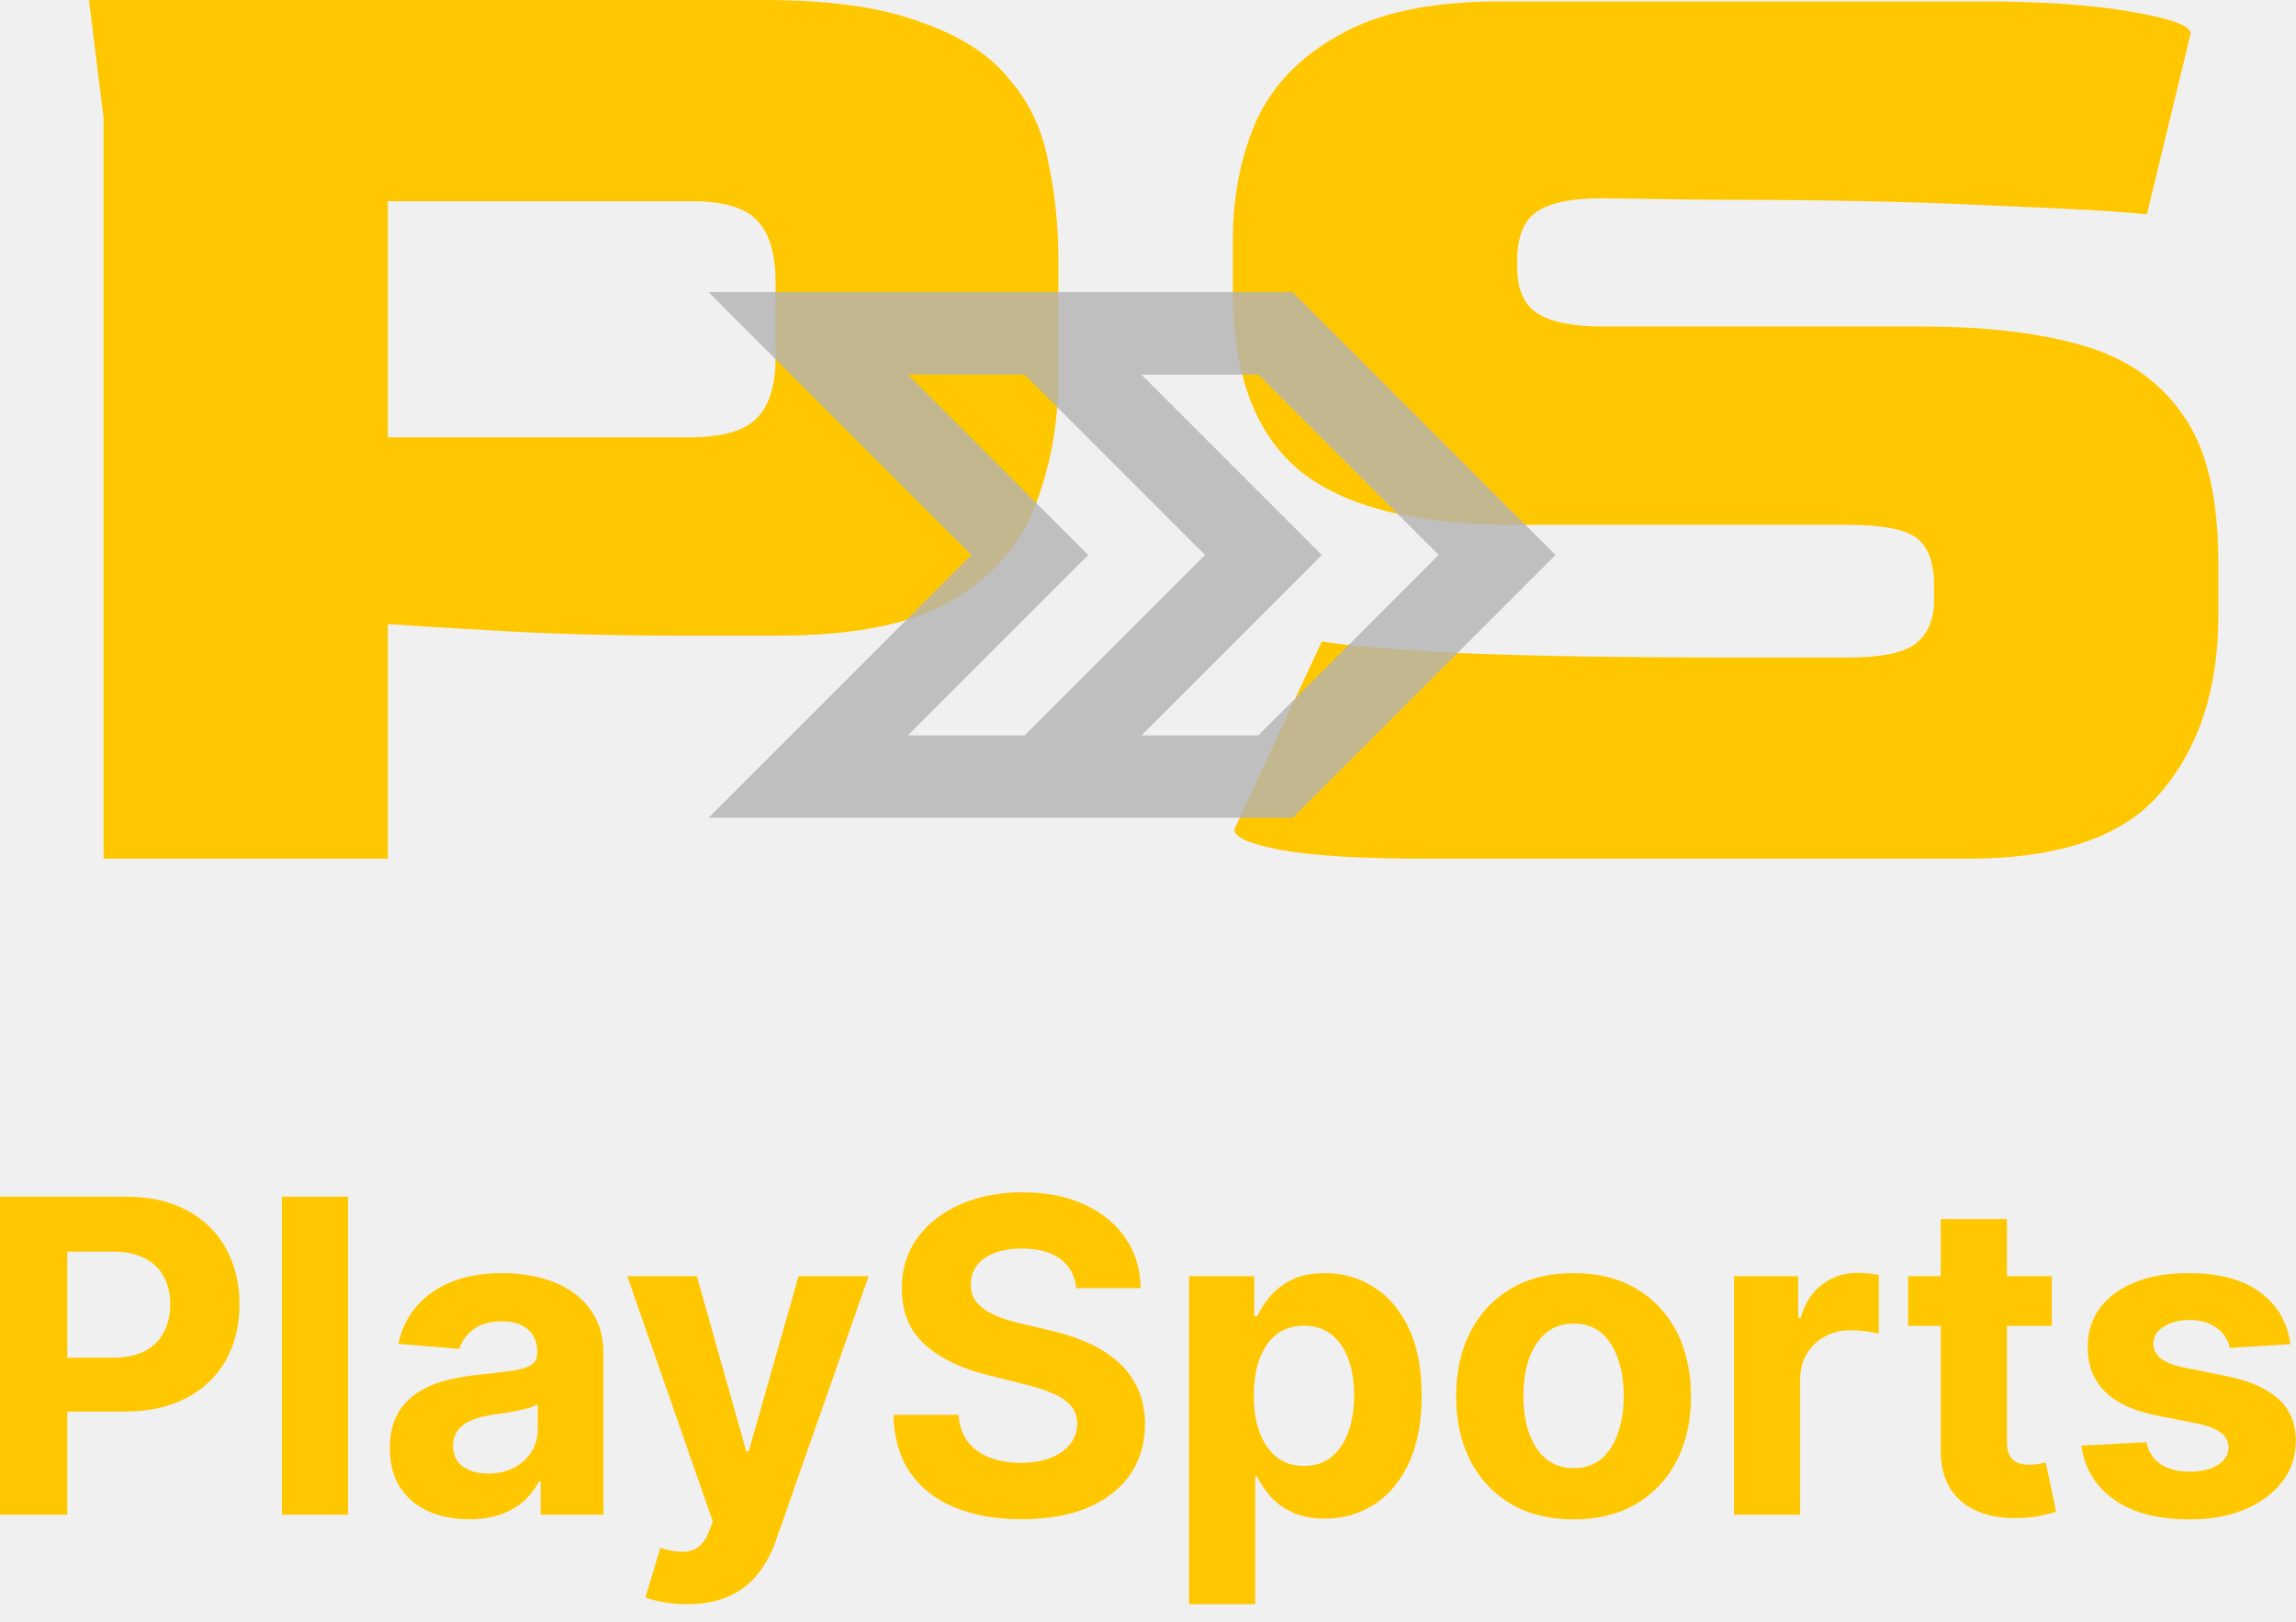
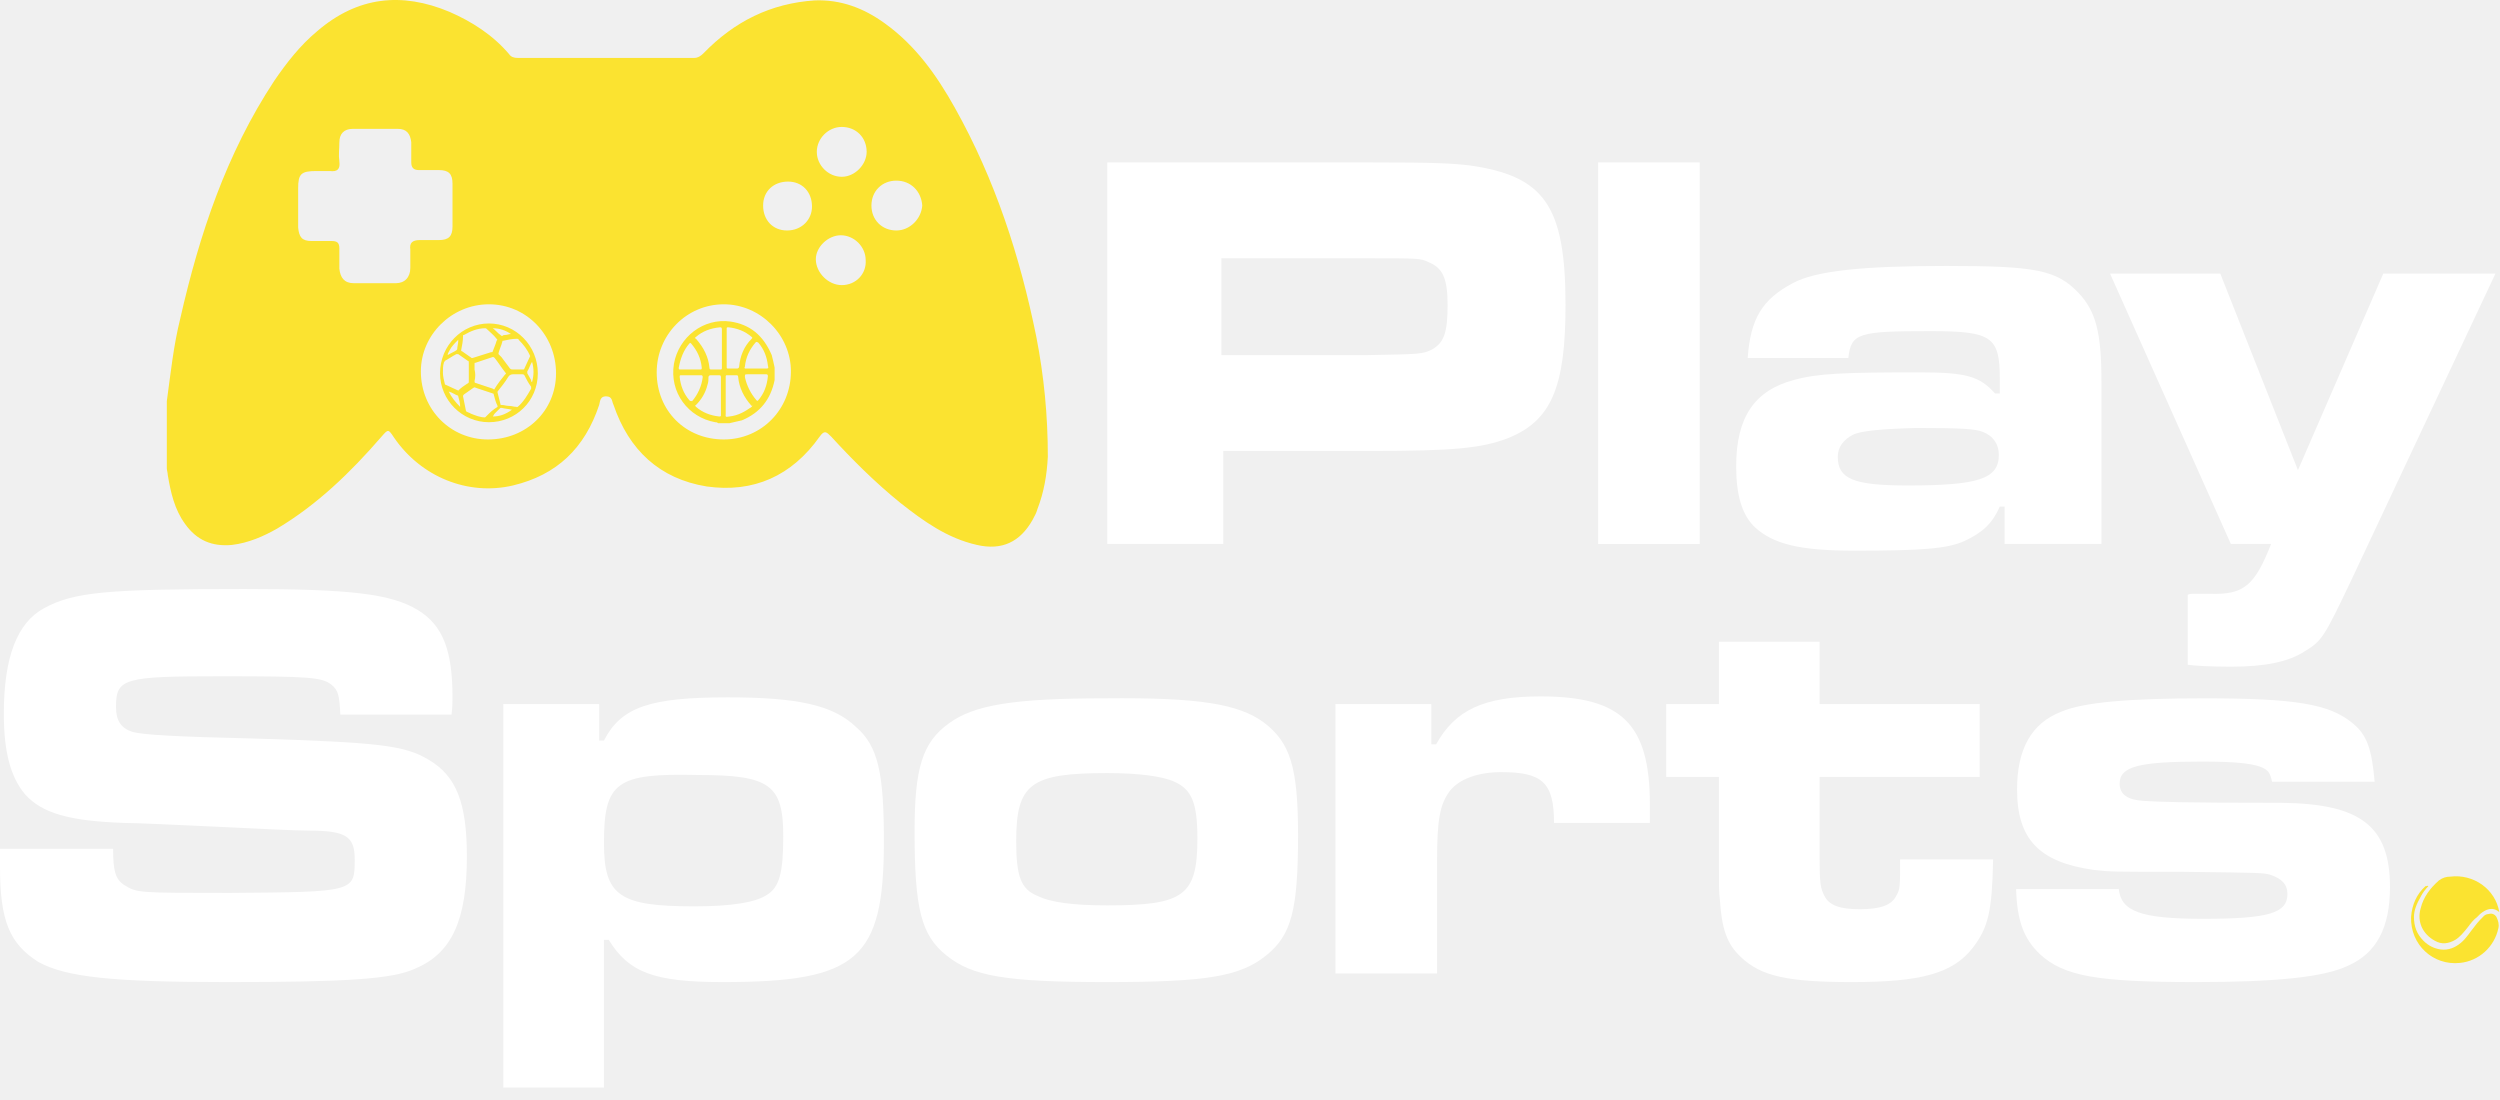
- <svg xmlns="http://www.w3.org/2000/svg" width="126" height="89" viewBox="0 0 126 89" fill="none">
-   <path d="M5.683 47.12V6.48L4.883 0H41.923C45.496 0 48.35 0.4 50.483 1.2C52.67 1.947 54.296 2.987 55.363 4.32C56.483 5.6 57.203 7.12 57.523 8.88C57.896 10.587 58.083 12.4 58.083 14.32V20.64C58.083 23.2 57.656 25.573 56.803 27.76C56.003 29.893 54.483 31.627 52.243 32.96C50.056 34.24 46.883 34.88 42.723 34.88H37.203C33.843 34.88 30.696 34.8 27.763 34.64C24.883 34.48 22.723 34.347 21.283 34.24V47.12H5.683ZM21.283 24H37.843C39.603 24 40.83 23.653 41.523 22.96C42.216 22.267 42.563 21.147 42.563 19.6V15.52C42.563 13.973 42.243 12.853 41.603 12.16C40.963 11.413 39.736 11.04 37.923 11.04H21.283V24Z" fill="#FFC700" />
-   <path d="M78.298 47.12C74.671 47.12 72.005 46.96 70.298 46.64C68.591 46.32 67.738 45.947 67.738 45.52L72.538 35.2C73.765 35.413 76.298 35.627 80.138 35.84C83.978 36 88.965 36.08 95.098 36.08H101.418C103.285 36.08 104.538 35.813 105.178 35.28C105.818 34.747 106.138 33.973 106.138 32.96V32.16C106.138 30.88 105.818 30 105.178 29.52C104.538 29.04 103.285 28.8 101.418 28.8H83.098C77.711 28.8 73.791 27.813 71.338 25.84C68.885 23.813 67.658 20.533 67.658 16V13.12C67.658 10.773 68.085 8.613 68.938 6.64C69.845 4.667 71.365 3.093 73.498 1.92C75.631 0.693 78.565 0.08 82.298 0.08H108.858C112.111 0.08 114.805 0.267 116.938 0.64C119.125 1.013 120.218 1.413 120.218 1.84L117.818 11.76C116.325 11.6 113.498 11.44 109.338 11.28C105.231 11.067 100.005 10.96 93.658 10.96L87.898 10.88C86.245 10.88 85.071 11.12 84.378 11.6C83.685 12.027 83.311 12.853 83.258 14.08V14.64C83.258 15.867 83.631 16.72 84.378 17.2C85.125 17.68 86.325 17.92 87.978 17.92H105.578C108.991 17.92 111.898 18.267 114.298 18.96C116.698 19.653 118.538 20.933 119.818 22.8C121.098 24.613 121.738 27.307 121.738 30.88V33.76C121.738 37.76 120.698 40.987 118.618 43.44C116.591 45.893 113.045 47.12 107.978 47.12H78.298Z" fill="#FFC700" />
-   <path d="M0 83.12V65.665H6.886C8.21 65.665 9.338 65.918 10.27 66.424C11.202 66.924 11.912 67.62 12.401 68.512C12.895 69.398 13.142 70.421 13.142 71.58C13.142 72.739 12.892 73.762 12.392 74.648C11.892 75.535 11.168 76.225 10.219 76.719C9.276 77.214 8.134 77.461 6.793 77.461H2.403V74.504H6.196C6.906 74.504 7.491 74.381 7.952 74.137C8.418 73.887 8.764 73.543 8.991 73.106C9.224 72.663 9.341 72.154 9.341 71.58C9.341 71.001 9.224 70.495 8.991 70.063C8.764 69.626 8.418 69.288 7.952 69.049C7.486 68.805 6.895 68.683 6.179 68.683H3.69V83.12H0Z" fill="#FFC700" />
-   <path d="M19.102 65.665V83.12H15.471V65.665H19.102Z" fill="#FFC700" />
-   <path d="M25.743 83.367C24.908 83.367 24.163 83.222 23.51 82.933C22.857 82.637 22.34 82.202 21.959 81.629C21.584 81.049 21.396 80.327 21.396 79.464C21.396 78.737 21.53 78.126 21.797 77.631C22.064 77.137 22.428 76.739 22.888 76.438C23.348 76.137 23.871 75.91 24.456 75.756C25.047 75.603 25.666 75.495 26.314 75.433C27.075 75.353 27.689 75.279 28.155 75.211C28.621 75.137 28.959 75.029 29.169 74.887C29.379 74.745 29.484 74.535 29.484 74.256V74.205C29.484 73.665 29.314 73.248 28.973 72.952C28.638 72.657 28.16 72.509 27.541 72.509C26.888 72.509 26.368 72.654 25.982 72.944C25.595 73.228 25.34 73.586 25.215 74.018L21.857 73.745C22.027 72.95 22.362 72.262 22.862 71.683C23.362 71.097 24.007 70.648 24.797 70.336C25.592 70.018 26.513 69.859 27.558 69.859C28.285 69.859 28.982 69.944 29.646 70.114C30.317 70.285 30.91 70.549 31.428 70.907C31.95 71.265 32.362 71.725 32.663 72.288C32.965 72.844 33.115 73.512 33.115 74.29V83.12H29.672V81.305H29.57C29.359 81.714 29.078 82.075 28.726 82.387C28.374 82.694 27.95 82.935 27.456 83.112C26.962 83.282 26.391 83.367 25.743 83.367ZM26.783 80.862C27.317 80.862 27.788 80.756 28.197 80.546C28.607 80.33 28.928 80.04 29.16 79.677C29.393 79.313 29.51 78.901 29.51 78.441V77.052C29.396 77.126 29.24 77.194 29.041 77.256C28.848 77.313 28.629 77.367 28.385 77.418C28.141 77.464 27.896 77.506 27.652 77.546C27.408 77.58 27.186 77.612 26.987 77.64C26.561 77.702 26.189 77.802 25.871 77.938C25.553 78.075 25.305 78.259 25.129 78.492C24.953 78.719 24.865 79.004 24.865 79.344C24.865 79.839 25.044 80.217 25.402 80.478C25.766 80.734 26.226 80.862 26.783 80.862Z" fill="#FFC700" />
-   <path d="M37.705 88.029C37.244 88.029 36.812 87.992 36.409 87.918C36.011 87.85 35.682 87.762 35.42 87.654L36.239 84.944C36.665 85.075 37.048 85.146 37.389 85.157C37.736 85.168 38.034 85.089 38.284 84.918C38.54 84.748 38.747 84.458 38.906 84.049L39.119 83.495L34.423 70.029H38.242L40.952 79.643H41.088L43.824 70.029H47.668L42.58 84.535C42.335 85.239 42.003 85.853 41.582 86.376C41.168 86.904 40.642 87.31 40.006 87.594C39.369 87.884 38.602 88.029 37.705 88.029Z" fill="#FFC700" />
-   <path d="M59.062 70.685C58.994 69.998 58.702 69.464 58.185 69.083C57.668 68.702 56.966 68.512 56.08 68.512C55.477 68.512 54.969 68.597 54.554 68.768C54.139 68.933 53.821 69.163 53.599 69.458C53.383 69.754 53.276 70.089 53.276 70.464C53.264 70.776 53.33 71.049 53.472 71.282C53.619 71.515 53.821 71.717 54.077 71.887C54.332 72.052 54.628 72.197 54.963 72.322C55.298 72.441 55.656 72.543 56.037 72.629L57.605 73.004C58.367 73.174 59.065 73.401 59.702 73.685C60.338 73.969 60.889 74.319 61.355 74.734C61.821 75.148 62.182 75.637 62.438 76.2C62.699 76.762 62.832 77.407 62.838 78.134C62.832 79.202 62.56 80.129 62.02 80.913C61.486 81.691 60.713 82.296 59.702 82.728C58.696 83.154 57.483 83.367 56.062 83.367C54.653 83.367 53.426 83.151 52.381 82.719C51.341 82.288 50.528 81.648 49.943 80.802C49.364 79.95 49.06 78.896 49.031 77.64H52.602C52.642 78.225 52.81 78.714 53.105 79.106C53.406 79.492 53.807 79.785 54.307 79.984C54.812 80.177 55.383 80.273 56.02 80.273C56.645 80.273 57.188 80.183 57.648 80.001C58.114 79.819 58.474 79.566 58.73 79.242C58.986 78.918 59.114 78.546 59.114 78.126C59.114 77.734 58.997 77.404 58.764 77.137C58.537 76.87 58.202 76.643 57.758 76.455C57.321 76.268 56.784 76.097 56.148 75.944L54.247 75.467C52.776 75.109 51.614 74.549 50.761 73.788C49.909 73.026 49.486 72.001 49.492 70.711C49.486 69.654 49.767 68.731 50.335 67.941C50.909 67.151 51.696 66.535 52.696 66.092C53.696 65.648 54.832 65.427 56.105 65.427C57.401 65.427 58.531 65.648 59.497 66.092C60.469 66.535 61.224 67.151 61.764 67.941C62.304 68.731 62.582 69.646 62.599 70.685H59.062Z" fill="#FFC700" />
-   <path d="M65.252 88.029V70.029H68.832V72.228H68.994C69.153 71.876 69.383 71.518 69.684 71.154C69.991 70.785 70.388 70.478 70.877 70.234C71.371 69.984 71.985 69.859 72.718 69.859C73.673 69.859 74.553 70.109 75.36 70.609C76.167 71.103 76.812 71.85 77.295 72.85C77.778 73.844 78.019 75.092 78.019 76.592C78.019 78.052 77.783 79.285 77.312 80.29C76.846 81.29 76.21 82.049 75.403 82.566C74.602 83.077 73.704 83.333 72.71 83.333C72.005 83.333 71.406 83.217 70.911 82.984C70.423 82.751 70.022 82.458 69.71 82.106C69.397 81.748 69.158 81.387 68.994 81.023H68.883V88.029H65.252ZM68.806 76.575C68.806 77.353 68.914 78.032 69.13 78.612C69.346 79.191 69.658 79.643 70.067 79.967C70.477 80.285 70.974 80.444 71.559 80.444C72.15 80.444 72.65 80.282 73.059 79.958C73.468 79.629 73.778 79.174 73.988 78.594C74.204 78.009 74.312 77.336 74.312 76.575C74.312 75.819 74.207 75.154 73.996 74.58C73.786 74.006 73.477 73.558 73.067 73.234C72.658 72.91 72.156 72.748 71.559 72.748C70.968 72.748 70.468 72.904 70.059 73.217C69.656 73.529 69.346 73.972 69.13 74.546C68.914 75.12 68.806 75.796 68.806 76.575Z" fill="#FFC700" />
-   <path d="M86.354 83.376C85.031 83.376 83.886 83.094 82.92 82.532C81.96 81.964 81.218 81.174 80.695 80.163C80.173 79.146 79.911 77.967 79.911 76.626C79.911 75.273 80.173 74.092 80.695 73.08C81.218 72.063 81.96 71.273 82.92 70.711C83.886 70.143 85.031 69.859 86.354 69.859C87.678 69.859 88.82 70.143 89.781 70.711C90.746 71.273 91.491 72.063 92.013 73.08C92.536 74.092 92.798 75.273 92.798 76.626C92.798 77.967 92.536 79.146 92.013 80.163C91.491 81.174 90.746 81.964 89.781 82.532C88.82 83.094 87.678 83.376 86.354 83.376ZM86.371 80.563C86.974 80.563 87.477 80.393 87.88 80.052C88.283 79.705 88.587 79.234 88.792 78.637C89.002 78.04 89.107 77.362 89.107 76.6C89.107 75.839 89.002 75.16 88.792 74.563C88.587 73.967 88.283 73.495 87.88 73.148C87.477 72.802 86.974 72.629 86.371 72.629C85.763 72.629 85.252 72.802 84.837 73.148C84.428 73.495 84.119 73.967 83.908 74.563C83.704 75.16 83.602 75.839 83.602 76.6C83.602 77.362 83.704 78.04 83.908 78.637C84.119 79.234 84.428 79.705 84.837 80.052C85.252 80.393 85.763 80.563 86.371 80.563Z" fill="#FFC700" />
-   <path d="M95.158 83.12V70.029H98.678V72.313H98.815C99.053 71.501 99.454 70.887 100.016 70.472C100.579 70.052 101.227 69.842 101.96 69.842C102.141 69.842 102.337 69.853 102.548 69.876C102.758 69.898 102.942 69.93 103.102 69.969V73.191C102.931 73.14 102.695 73.094 102.394 73.055C102.093 73.015 101.817 72.995 101.567 72.995C101.033 72.995 100.556 73.112 100.136 73.344C99.721 73.572 99.391 73.89 99.147 74.299C98.908 74.708 98.789 75.18 98.789 75.714V83.12H95.158Z" fill="#FFC700" />
-   <path d="M112.598 70.029V72.756H104.714V70.029H112.598ZM106.504 66.893H110.135V79.097C110.135 79.433 110.186 79.694 110.288 79.881C110.391 80.063 110.533 80.191 110.714 80.265C110.902 80.339 111.118 80.376 111.362 80.376C111.533 80.376 111.703 80.362 111.874 80.333C112.044 80.299 112.175 80.273 112.266 80.256L112.837 82.958C112.655 83.015 112.399 83.08 112.07 83.154C111.74 83.234 111.339 83.282 110.868 83.299C109.993 83.333 109.226 83.217 108.567 82.95C107.913 82.683 107.405 82.268 107.041 81.705C106.678 81.143 106.499 80.433 106.504 79.575V66.893Z" fill="#FFC700" />
-   <path d="M125.691 73.762L122.367 73.967C122.31 73.683 122.188 73.427 122.001 73.2C121.813 72.967 121.566 72.782 121.259 72.646C120.958 72.504 120.597 72.433 120.177 72.433C119.614 72.433 119.14 72.552 118.754 72.79C118.367 73.023 118.174 73.336 118.174 73.728C118.174 74.04 118.299 74.305 118.549 74.521C118.799 74.737 119.228 74.91 119.836 75.04L122.205 75.518C123.478 75.779 124.427 76.2 125.052 76.779C125.677 77.359 125.989 78.12 125.989 79.063C125.989 79.921 125.737 80.674 125.231 81.322C124.731 81.969 124.043 82.475 123.168 82.839C122.299 83.197 121.296 83.376 120.16 83.376C118.427 83.376 117.046 83.015 116.018 82.293C114.995 81.566 114.396 80.577 114.219 79.327L117.79 79.14C117.898 79.668 118.16 80.072 118.575 80.35C118.989 80.623 119.521 80.759 120.168 80.759C120.805 80.759 121.316 80.637 121.702 80.393C122.094 80.143 122.293 79.822 122.299 79.43C122.293 79.1 122.154 78.83 121.881 78.62C121.609 78.404 121.188 78.239 120.62 78.126L118.353 77.674C117.075 77.418 116.123 76.975 115.498 76.344C114.879 75.714 114.569 74.91 114.569 73.933C114.569 73.092 114.796 72.367 115.251 71.759C115.711 71.151 116.356 70.683 117.185 70.353C118.021 70.023 118.998 69.859 120.117 69.859C121.771 69.859 123.072 70.208 124.021 70.907C124.975 71.606 125.532 72.558 125.691 73.762Z" fill="#FFC700" />
-   <path d="M38.881 44.881L53.307 30.455L38.881 16.029H70.939L85.365 30.455L70.939 44.881H38.881ZM62.644 40.353H69.055L78.953 30.455L69.055 20.557H62.644L72.542 30.455L62.644 40.353ZM49.821 40.353H56.232L66.13 30.455L56.232 20.557H49.821L59.719 30.455L49.821 40.353Z" fill="#B3B3B3" fill-opacity="0.8" />
+ <svg xmlns="http://www.w3.org/2000/svg" width="150" height="66" viewBox="0 0 150 66" fill="none">
+   <path d="M66.437 9.745H82.14C86.281 9.745 86.972 9.802 88.122 9.917C92.666 10.55 93.931 12.333 93.931 18.315C93.931 23.262 93.069 25.275 90.423 26.311C88.87 26.886 87.317 27.058 82.197 27.058H73.397V32.638H66.437V9.745ZM82.082 21.306C85.246 21.249 85.361 21.249 85.936 20.961C86.626 20.558 86.856 19.983 86.856 18.315C86.856 16.705 86.569 16.072 85.706 15.727C85.246 15.497 85.131 15.497 82.025 15.497H73.282V21.306H82.082Z" fill="white" />
+   <path d="M101.984 9.745V32.638H95.887V9.745H101.984Z" fill="white" />
+   <path d="M104.861 21.479C105.033 19.12 105.723 17.97 107.564 16.992C108.944 16.244 111.763 15.957 116.767 15.957C122.117 15.957 123.382 16.187 124.705 17.567C125.741 18.66 126.086 19.926 126.086 22.859V32.638H120.276V30.395H119.988C119.528 31.43 118.953 31.948 117.86 32.465C116.825 32.925 115.329 33.041 111.245 33.041C107.967 33.041 106.414 32.638 105.321 31.66C104.515 30.912 104.17 29.704 104.17 27.979C104.17 25.045 105.263 23.434 107.622 22.802C109.06 22.399 110.67 22.342 115.157 22.342C117.975 22.342 118.781 22.572 119.701 23.607H119.988V22.744C119.988 20.213 119.528 19.868 115.847 19.868C111.475 19.868 111.073 19.983 110.9 21.479H104.861ZM111.188 26.081C110.613 26.368 110.267 26.828 110.267 27.404C110.267 28.727 111.188 29.129 114.466 29.129C118.723 29.129 119.931 28.727 119.931 27.288C119.931 26.656 119.586 26.138 118.953 25.908C118.55 25.735 117.63 25.678 114.984 25.678C112.913 25.735 111.648 25.85 111.188 26.081Z" fill="white" />
+   <path d="M133.218 16.417L137.877 28.209L142.997 16.417H149.727L141.099 34.766C139.431 38.275 139.315 38.447 138.28 39.08C137.302 39.713 135.922 40.001 133.851 40.001C132.586 40.001 131.665 39.943 131.263 39.886V35.687C131.378 35.629 131.493 35.629 131.55 35.629H132.643C134.656 35.687 135.289 35.111 136.267 32.638H133.851L126.603 16.417H133.218Z" fill="white" />
+   <path d="M6.787 50.929C6.787 52.195 6.902 52.77 7.478 53.115C8.225 53.575 8.283 53.575 13.805 53.575C21.283 53.518 21.283 53.518 21.283 51.562C21.283 50.182 20.765 49.837 18.522 49.837C17.716 49.837 15.473 49.722 13.057 49.606C10.526 49.492 8.225 49.377 7.478 49.377C4.141 49.261 2.531 48.801 1.496 47.651C0.633 46.615 0.23 45.12 0.23 42.819C0.23 39.425 1.035 37.355 2.646 36.492C4.429 35.514 6.442 35.341 14.668 35.341C21.053 35.341 23.468 35.629 25.079 36.607C26.575 37.527 27.15 39.023 27.15 41.841C27.15 41.956 27.15 42.474 27.092 42.877H20.42C20.362 41.726 20.305 41.439 19.902 41.093C19.327 40.633 18.579 40.576 13.287 40.576C7.42 40.576 6.96 40.691 6.96 42.416C6.96 43.222 7.248 43.682 7.938 43.912C8.571 44.084 10.354 44.2 15.358 44.315C22.721 44.545 24.274 44.717 25.712 45.58C27.38 46.558 28.013 48.169 28.013 51.39C28.013 55.244 27.092 57.199 24.907 58.12C23.526 58.752 20.765 58.925 13.632 58.925C6.787 58.925 3.969 58.637 2.301 57.717C0.575 56.624 0 55.244 0 52.022V50.929H6.787Z" fill="white" />
+   <path d="M30.198 42.244H35.95V44.43H36.238C37.273 42.416 38.999 41.841 43.658 41.841C47.857 41.841 49.986 42.301 51.366 43.624C52.689 44.775 53.034 46.385 53.034 50.469C53.034 57.544 51.481 58.925 43.371 58.925C39.229 58.925 37.734 58.35 36.526 56.394H36.238V65.252H30.198V42.244ZM36.238 50.584C36.238 53.748 37.158 54.381 41.645 54.381C43.888 54.381 45.326 54.151 46.017 53.691C46.764 53.23 46.995 52.367 46.995 50.182C46.995 47.076 46.189 46.5 41.875 46.5C36.986 46.385 36.238 46.903 36.238 50.584Z" fill="white" />
+   <path d="M75.812 43.337C77.423 44.545 77.883 46.04 77.883 50.124C77.883 54.611 77.481 56.106 75.985 57.314C74.432 58.58 72.419 58.925 66.437 58.925C60.339 58.925 58.326 58.58 56.773 57.314C55.278 56.106 54.875 54.553 54.875 49.894C54.875 46.098 55.335 44.545 56.946 43.394C58.441 42.301 60.8 41.899 66.322 41.899C71.959 41.841 74.317 42.244 75.812 43.337ZM60.972 50.469C60.972 52.598 61.26 53.345 62.238 53.748C63.043 54.151 64.423 54.323 66.437 54.323C71.038 54.323 71.844 53.748 71.844 50.297C71.844 48.169 71.498 47.363 70.463 46.903C69.715 46.558 68.22 46.385 66.437 46.385C61.835 46.385 60.972 47.018 60.972 50.469Z" fill="white" />
+   <path d="M85.879 42.244V44.66H86.166C87.317 42.589 89.042 41.784 92.436 41.784C97.325 41.784 98.993 43.452 98.993 48.284V49.377H93.241C93.241 46.961 92.551 46.328 90.078 46.328C88.697 46.328 87.547 46.73 86.972 47.478C86.396 48.284 86.224 49.146 86.224 51.677V58.407H80.126V42.244H85.879Z" fill="white" />
+   <path d="M109.175 38.505V42.244H118.781V46.615H109.175V51.332C109.175 53.058 109.232 53.288 109.462 53.748C109.75 54.323 110.383 54.553 111.59 54.553C112.798 54.553 113.489 54.323 113.776 53.748C114.006 53.345 114.006 53.23 114.006 51.562H119.586C119.528 54.668 119.298 55.646 118.378 56.854C117.17 58.407 115.272 58.925 111.13 58.925C107.276 58.925 105.666 58.58 104.458 57.429C103.595 56.624 103.307 55.704 103.192 53.978C103.135 53.46 103.135 53.46 103.135 51.39V46.615H99.971V42.244H103.135V38.505H109.175Z" fill="white" />
+   <path d="M127.121 53.288C127.236 54.668 128.387 55.129 132.183 55.129C136.152 55.129 137.245 54.783 137.245 53.633C137.245 53.058 136.9 52.713 136.209 52.483C135.749 52.367 135.749 52.367 131.033 52.31C126.661 52.31 126.661 52.31 125.626 52.195C122.347 51.735 121.024 50.354 121.024 47.363C121.024 44.947 121.887 43.394 123.67 42.704C124.993 42.129 127.811 41.899 132.24 41.899C137.762 41.899 139.776 42.244 141.156 43.394C142.019 44.084 142.307 44.947 142.479 46.903H136.324C136.209 46.385 136.094 46.27 135.922 46.155C135.404 45.81 134.196 45.695 132.125 45.695C128.329 45.695 127.179 45.983 127.179 47.018C127.179 47.651 127.639 47.996 128.617 48.053C129.594 48.111 130.687 48.169 136.9 48.169C141.616 48.226 143.399 49.549 143.399 53.23C143.399 55.646 142.594 57.199 140.869 57.947C139.431 58.637 136.497 58.925 131.78 58.925C125.856 58.925 123.842 58.58 122.404 57.257C121.427 56.337 121.024 55.244 120.966 53.345H127.121V53.288Z" fill="white" />
+   <path d="M62.18 20.213C61.202 15.382 59.707 10.78 57.291 6.466C56.198 4.51 54.932 2.727 53.092 1.404C51.826 0.484 50.446 -0.034 48.893 0.024C46.247 0.196 44.061 1.289 42.22 3.187C42.048 3.36 41.875 3.475 41.645 3.475C38.136 3.475 34.628 3.475 31.061 3.475C30.831 3.475 30.659 3.417 30.544 3.245C29.566 2.094 28.3 1.289 26.977 0.714C24.101 -0.494 21.455 -0.207 19.039 1.864C18.004 2.727 17.199 3.762 16.451 4.855C13.575 9.227 11.964 14.059 10.814 19.12C10.411 20.731 10.239 22.399 10.009 24.067C10.009 25.39 10.009 26.771 10.009 28.094C10.009 28.209 10.066 28.381 10.066 28.496C10.239 29.532 10.469 30.567 11.101 31.43C11.792 32.408 12.712 32.81 13.92 32.695C14.898 32.58 15.818 32.178 16.623 31.718C19.039 30.279 21.053 28.324 22.893 26.196C23.296 25.735 23.296 25.735 23.641 26.253C25.252 28.611 28.07 29.762 30.774 29.129C33.42 28.496 35.088 26.886 35.95 24.297C36.008 24.067 36.008 23.78 36.353 23.78C36.756 23.78 36.698 24.067 36.813 24.297C37.734 27.001 39.574 28.727 42.393 29.187C45.211 29.589 47.512 28.554 49.18 26.196C49.468 25.793 49.583 25.908 49.871 26.196C51.136 27.576 52.517 28.957 54.012 30.165C55.393 31.257 56.831 32.293 58.614 32.695C60.109 33.041 61.202 32.523 61.95 31.2C62.065 30.97 62.18 30.797 62.238 30.567C62.64 29.532 62.813 28.496 62.87 27.404C62.87 24.93 62.64 22.572 62.18 20.213ZM24.619 14.979C24.619 15.324 24.619 15.727 24.619 16.072C24.619 16.647 24.274 16.992 23.756 16.992C22.893 16.992 22.088 16.992 21.225 16.992C20.65 16.992 20.42 16.647 20.362 16.129C20.362 15.727 20.362 15.324 20.362 14.921C20.362 14.576 20.247 14.461 19.902 14.461C19.5 14.461 19.097 14.461 18.694 14.461C18.119 14.461 17.947 14.231 17.889 13.656C17.889 13.196 17.889 12.736 17.889 12.333C17.889 11.988 17.889 11.643 17.889 11.298C17.889 10.435 18.061 10.262 18.982 10.262C19.27 10.262 19.557 10.262 19.787 10.262C20.247 10.32 20.42 10.147 20.362 9.687C20.305 9.284 20.362 8.939 20.362 8.537C20.362 8.019 20.65 7.731 21.168 7.731C22.088 7.731 22.951 7.731 23.871 7.731C24.389 7.731 24.619 8.019 24.676 8.537C24.676 8.939 24.676 9.342 24.676 9.745C24.676 10.09 24.849 10.205 25.137 10.205C25.539 10.205 25.942 10.205 26.345 10.205C26.92 10.205 27.15 10.435 27.15 11.01C27.15 11.873 27.15 12.736 27.15 13.598C27.15 14.174 26.92 14.404 26.345 14.404C25.942 14.404 25.597 14.404 25.194 14.404C24.734 14.404 24.561 14.576 24.619 14.979ZM29.278 26.368C27.035 26.368 25.252 24.585 25.252 22.284C25.252 20.098 27.092 18.258 29.336 18.258C31.579 18.258 33.362 20.098 33.362 22.399C33.362 24.642 31.579 26.368 29.278 26.368ZM43.428 26.368C41.127 26.368 39.402 24.642 39.402 22.342C39.402 20.098 41.185 18.258 43.428 18.258C45.614 18.258 47.455 20.098 47.455 22.284C47.455 24.585 45.672 26.368 43.428 26.368ZM47.225 13.829C46.362 13.829 45.787 13.196 45.787 12.333C45.787 11.47 46.419 10.895 47.282 10.895C48.145 10.895 48.72 11.528 48.72 12.39C48.72 13.196 48.087 13.829 47.225 13.829ZM50.503 17.107C49.698 17.107 48.95 16.36 48.95 15.554C48.95 14.806 49.698 14.116 50.446 14.116C51.251 14.116 51.941 14.806 51.941 15.612C51.999 16.417 51.366 17.107 50.503 17.107ZM50.503 10.607C49.698 10.607 49.008 9.917 49.008 9.112C49.008 8.307 49.698 7.616 50.503 7.616C51.366 7.616 51.999 8.249 51.999 9.112C51.999 9.86 51.309 10.607 50.503 10.607ZM53.782 13.829C52.919 13.829 52.286 13.196 52.286 12.333C52.286 11.47 52.919 10.838 53.782 10.838C54.645 10.838 55.278 11.47 55.335 12.333C55.278 13.138 54.587 13.829 53.782 13.829Z" fill="#FBE330" />
+   <path d="M29.336 19.408C27.725 19.408 26.402 20.731 26.402 22.399C26.402 24.01 27.725 25.333 29.336 25.333C30.946 25.333 32.269 24.067 32.269 22.399C32.269 20.731 30.946 19.408 29.336 19.408ZM30.659 20.041C30.544 20.041 30.428 20.098 30.314 20.098C30.256 20.098 30.198 20.098 30.141 20.156C30.083 20.156 30.083 20.156 30.026 20.098C29.853 19.983 29.738 19.811 29.566 19.696C29.968 19.696 30.314 19.811 30.659 20.041ZM27.783 20.156C27.783 20.098 27.783 20.098 27.84 20.098C28.243 19.868 28.645 19.696 29.105 19.696C29.163 19.696 29.163 19.696 29.221 19.753C29.393 19.926 29.623 20.098 29.796 20.328C29.853 20.386 29.853 20.386 29.796 20.444C29.738 20.674 29.623 20.904 29.566 21.076C29.566 21.134 29.508 21.134 29.451 21.134C29.105 21.249 28.703 21.364 28.358 21.479C28.3 21.479 28.3 21.479 28.3 21.479C28.128 21.364 27.898 21.191 27.725 21.076C27.668 21.076 27.668 21.019 27.668 21.019C27.725 20.731 27.783 20.444 27.783 20.156ZM28.473 22.169C28.473 22.054 28.473 21.939 28.473 21.824C28.473 21.766 28.473 21.766 28.53 21.766C28.875 21.651 29.221 21.536 29.566 21.421C29.623 21.421 29.623 21.421 29.681 21.479C29.911 21.766 30.083 22.054 30.314 22.342C30.371 22.399 30.371 22.457 30.314 22.457C30.083 22.744 29.853 23.032 29.681 23.32C29.681 23.377 29.623 23.377 29.566 23.32C29.221 23.204 28.875 23.089 28.53 22.974C28.473 22.974 28.473 22.917 28.473 22.859C28.53 22.629 28.53 22.399 28.473 22.169ZM26.977 21.019C27.092 20.789 27.265 20.616 27.437 20.444L27.495 20.386V20.444C27.495 20.616 27.437 20.789 27.437 20.904C27.437 20.961 27.437 20.961 27.38 21.019C27.207 21.134 27.035 21.191 26.862 21.306C26.862 21.191 26.92 21.134 26.977 21.019ZM26.92 23.492C27.15 23.55 27.265 23.665 27.437 23.722C27.495 23.722 27.495 23.78 27.495 23.78C27.552 24.01 27.61 24.182 27.61 24.412C27.322 24.125 27.092 23.837 26.92 23.492ZM27.495 23.434C27.265 23.32 26.977 23.204 26.747 23.089C26.69 23.089 26.69 23.032 26.69 23.032C26.632 22.802 26.575 22.572 26.575 22.342C26.575 22.169 26.575 21.939 26.632 21.766C26.632 21.709 26.69 21.709 26.69 21.651C26.92 21.536 27.15 21.364 27.38 21.249C27.437 21.249 27.437 21.249 27.495 21.249C27.668 21.364 27.898 21.536 28.07 21.651C28.128 21.651 28.128 21.709 28.128 21.766C28.128 22.112 28.128 22.514 28.128 22.859C28.128 22.974 28.128 22.974 28.013 23.032C27.84 23.147 27.668 23.262 27.495 23.434C27.61 23.492 27.552 23.492 27.495 23.434ZM29.163 24.988L29.105 25.045C28.818 25.045 28.53 24.93 28.243 24.815C28.185 24.758 28.07 24.758 28.013 24.7C27.955 24.7 27.955 24.642 27.955 24.642C27.898 24.355 27.84 24.067 27.783 23.78C27.783 23.722 27.783 23.722 27.84 23.665C28.013 23.55 28.243 23.377 28.415 23.262C28.473 23.262 28.473 23.204 28.53 23.262C28.875 23.377 29.221 23.492 29.566 23.607C29.623 23.607 29.623 23.665 29.623 23.665C29.681 23.895 29.738 24.125 29.853 24.355C29.853 24.412 29.853 24.412 29.853 24.412C29.566 24.585 29.393 24.758 29.163 24.988ZM29.566 24.988C29.508 24.988 29.508 24.988 29.566 24.988C29.623 24.93 29.623 24.873 29.681 24.815C29.796 24.7 29.853 24.642 29.968 24.527C30.026 24.47 30.026 24.47 30.083 24.47C30.314 24.527 30.486 24.527 30.716 24.585C30.314 24.873 29.968 24.988 29.566 24.988ZM31.061 24.412C31.004 24.412 31.004 24.47 31.004 24.412C30.831 24.412 30.716 24.355 30.544 24.355C30.371 24.355 30.256 24.297 30.083 24.297C30.026 24.297 30.026 24.297 30.026 24.24C29.968 24.01 29.911 23.78 29.853 23.55V23.492C30.083 23.204 30.314 22.917 30.486 22.629C30.544 22.514 30.659 22.457 30.774 22.457C30.946 22.457 31.119 22.457 31.349 22.457C31.406 22.457 31.406 22.457 31.464 22.514C31.579 22.744 31.694 22.974 31.867 23.204C31.867 23.262 31.867 23.262 31.867 23.32C31.637 23.722 31.406 24.125 31.061 24.412ZM31.924 21.709C32.039 22.112 32.039 22.514 31.924 22.917C31.867 22.917 31.867 22.859 31.867 22.802C31.809 22.687 31.694 22.514 31.637 22.399C31.637 22.342 31.637 22.342 31.637 22.284C31.752 22.112 31.809 21.881 31.924 21.709ZM31.809 21.364C31.694 21.594 31.579 21.881 31.464 22.112C31.464 22.169 31.406 22.169 31.406 22.169C31.291 22.169 31.176 22.169 31.061 22.169C30.946 22.169 30.889 22.169 30.774 22.169C30.716 22.169 30.659 22.169 30.601 22.112C30.428 21.881 30.256 21.651 30.083 21.421C30.026 21.364 29.968 21.306 29.911 21.249V21.191C29.968 20.961 30.083 20.731 30.141 20.501C30.141 20.444 30.141 20.444 30.198 20.444C30.486 20.386 30.716 20.328 31.004 20.328C31.061 20.328 31.119 20.328 31.119 20.386C31.406 20.674 31.637 20.961 31.809 21.364Z" fill="#FBE330" />
+   <path d="M43.831 19.293C42.22 19.063 40.725 20.213 40.437 21.824C40.15 23.55 41.3 25.045 42.911 25.333C42.968 25.333 43.026 25.333 43.083 25.39C43.313 25.39 43.543 25.39 43.773 25.39C44.003 25.333 44.291 25.275 44.521 25.218C45.614 24.758 46.247 23.952 46.477 22.802V22.744C46.477 22.514 46.477 22.284 46.477 22.054C46.419 21.766 46.362 21.536 46.304 21.306C45.787 20.098 44.981 19.466 43.831 19.293ZM43.601 19.753C43.601 19.638 43.601 19.638 43.716 19.638C44.233 19.696 44.694 19.868 45.096 20.213C45.154 20.271 45.154 20.271 45.096 20.328C44.636 20.789 44.406 21.364 44.349 21.997C44.349 22.054 44.291 22.112 44.233 22.112C44.061 22.112 43.888 22.112 43.716 22.112C43.601 22.112 43.601 22.112 43.601 21.997C43.601 21.594 43.601 21.249 43.601 20.846C43.601 20.501 43.601 20.098 43.601 19.753ZM41.76 20.213C42.163 19.868 42.623 19.696 43.198 19.638C43.256 19.638 43.313 19.638 43.313 19.753C43.313 20.156 43.313 20.501 43.313 20.904C43.313 21.306 43.313 21.651 43.313 22.054C43.313 22.169 43.313 22.169 43.198 22.169C43.026 22.169 42.853 22.169 42.681 22.169C42.623 22.169 42.565 22.169 42.565 22.054C42.508 21.421 42.22 20.846 41.76 20.328C41.645 20.271 41.703 20.271 41.76 20.213ZM41.358 20.616C41.415 20.558 41.415 20.558 41.472 20.616C41.818 21.019 42.048 21.479 42.105 22.054C42.105 22.169 42.105 22.169 41.99 22.169C41.818 22.169 41.588 22.169 41.415 22.169C41.242 22.169 41.012 22.169 40.84 22.169C40.725 22.169 40.725 22.169 40.725 22.054C40.84 21.479 41.012 21.019 41.358 20.616ZM41.358 24.01C41.012 23.607 40.84 23.147 40.782 22.629C40.782 22.514 40.782 22.514 40.897 22.514C41.07 22.514 41.3 22.514 41.472 22.514C41.645 22.514 41.875 22.514 42.048 22.514C42.105 22.514 42.163 22.514 42.163 22.629C42.105 23.147 41.875 23.665 41.53 24.067C41.415 24.067 41.415 24.067 41.358 24.01ZM43.256 23.722C43.256 24.125 43.256 24.47 43.256 24.873C43.256 24.988 43.256 24.988 43.141 24.988C42.623 24.93 42.163 24.758 41.76 24.412C41.703 24.355 41.703 24.297 41.76 24.297C42.105 23.952 42.335 23.55 42.45 23.089C42.508 22.917 42.508 22.802 42.508 22.629C42.508 22.572 42.565 22.514 42.623 22.514C42.795 22.514 42.968 22.514 43.141 22.514C43.198 22.514 43.256 22.514 43.256 22.629C43.256 22.974 43.256 23.377 43.256 23.722ZM45.096 24.412C44.694 24.7 44.291 24.93 43.773 24.988C43.486 25.045 43.543 24.988 43.543 24.815C43.543 24.47 43.543 24.125 43.543 23.78C43.543 23.377 43.543 23.032 43.543 22.629C43.543 22.514 43.543 22.514 43.658 22.514C43.831 22.514 44.004 22.514 44.176 22.514C44.233 22.514 44.291 22.514 44.291 22.629C44.349 23.262 44.636 23.837 45.096 24.355C45.154 24.297 45.154 24.355 45.096 24.412ZM45.499 24.01C45.441 24.067 45.441 24.067 45.384 24.01C45.039 23.607 44.809 23.147 44.694 22.629C44.694 22.457 44.694 22.457 44.866 22.457C45.039 22.457 45.211 22.457 45.384 22.457C45.556 22.457 45.787 22.457 45.959 22.457C46.017 22.457 46.074 22.457 46.074 22.572C46.017 23.147 45.844 23.607 45.499 24.01ZM45.959 22.112C45.787 22.112 45.556 22.112 45.384 22.112C45.154 22.112 44.981 22.112 44.751 22.112C44.694 22.112 44.636 22.112 44.694 21.997C44.751 21.421 44.981 20.961 45.326 20.558C45.384 20.501 45.384 20.501 45.499 20.558C45.844 20.961 46.017 21.421 46.074 21.939C46.132 22.112 46.074 22.112 45.959 22.112Z" fill="#FBE330" />
+   <path d="M149.957 54.726C149.554 54.381 149.152 54.553 148.806 54.841C148.749 54.898 148.691 54.956 148.634 55.014C148.404 55.186 148.231 55.416 148.059 55.646C147.829 55.934 147.598 56.221 147.311 56.394C146.908 56.624 146.506 56.682 146.103 56.452C145.355 56.049 145.01 55.301 145.24 54.496C145.413 53.806 145.815 53.288 146.333 52.828C146.563 52.655 146.793 52.598 147.023 52.598C148.404 52.425 149.727 53.345 149.957 54.726C150.014 54.668 150.014 54.668 149.957 54.726Z" fill="#FBE330" />
+   <path d="M145.7 53.173C145.528 53.345 145.355 53.575 145.24 53.806C145.01 54.208 144.837 54.611 144.837 55.014C144.837 55.589 145.01 56.049 145.413 56.452C145.7 56.739 146.045 56.912 146.448 56.969C146.908 57.027 147.311 56.854 147.656 56.567C148.001 56.279 148.231 55.876 148.519 55.531C148.691 55.301 148.864 55.129 149.037 54.956C149.094 54.898 149.209 54.841 149.324 54.841C149.497 54.783 149.669 54.841 149.784 55.014C149.899 55.244 149.957 55.474 149.899 55.704C149.669 56.797 148.749 57.66 147.598 57.775C145.988 57.947 144.607 56.682 144.665 55.014C144.722 54.266 145.01 53.633 145.528 53.173C145.643 53.173 145.643 53.115 145.7 53.173Z" fill="#FBE330" />
</svg>
